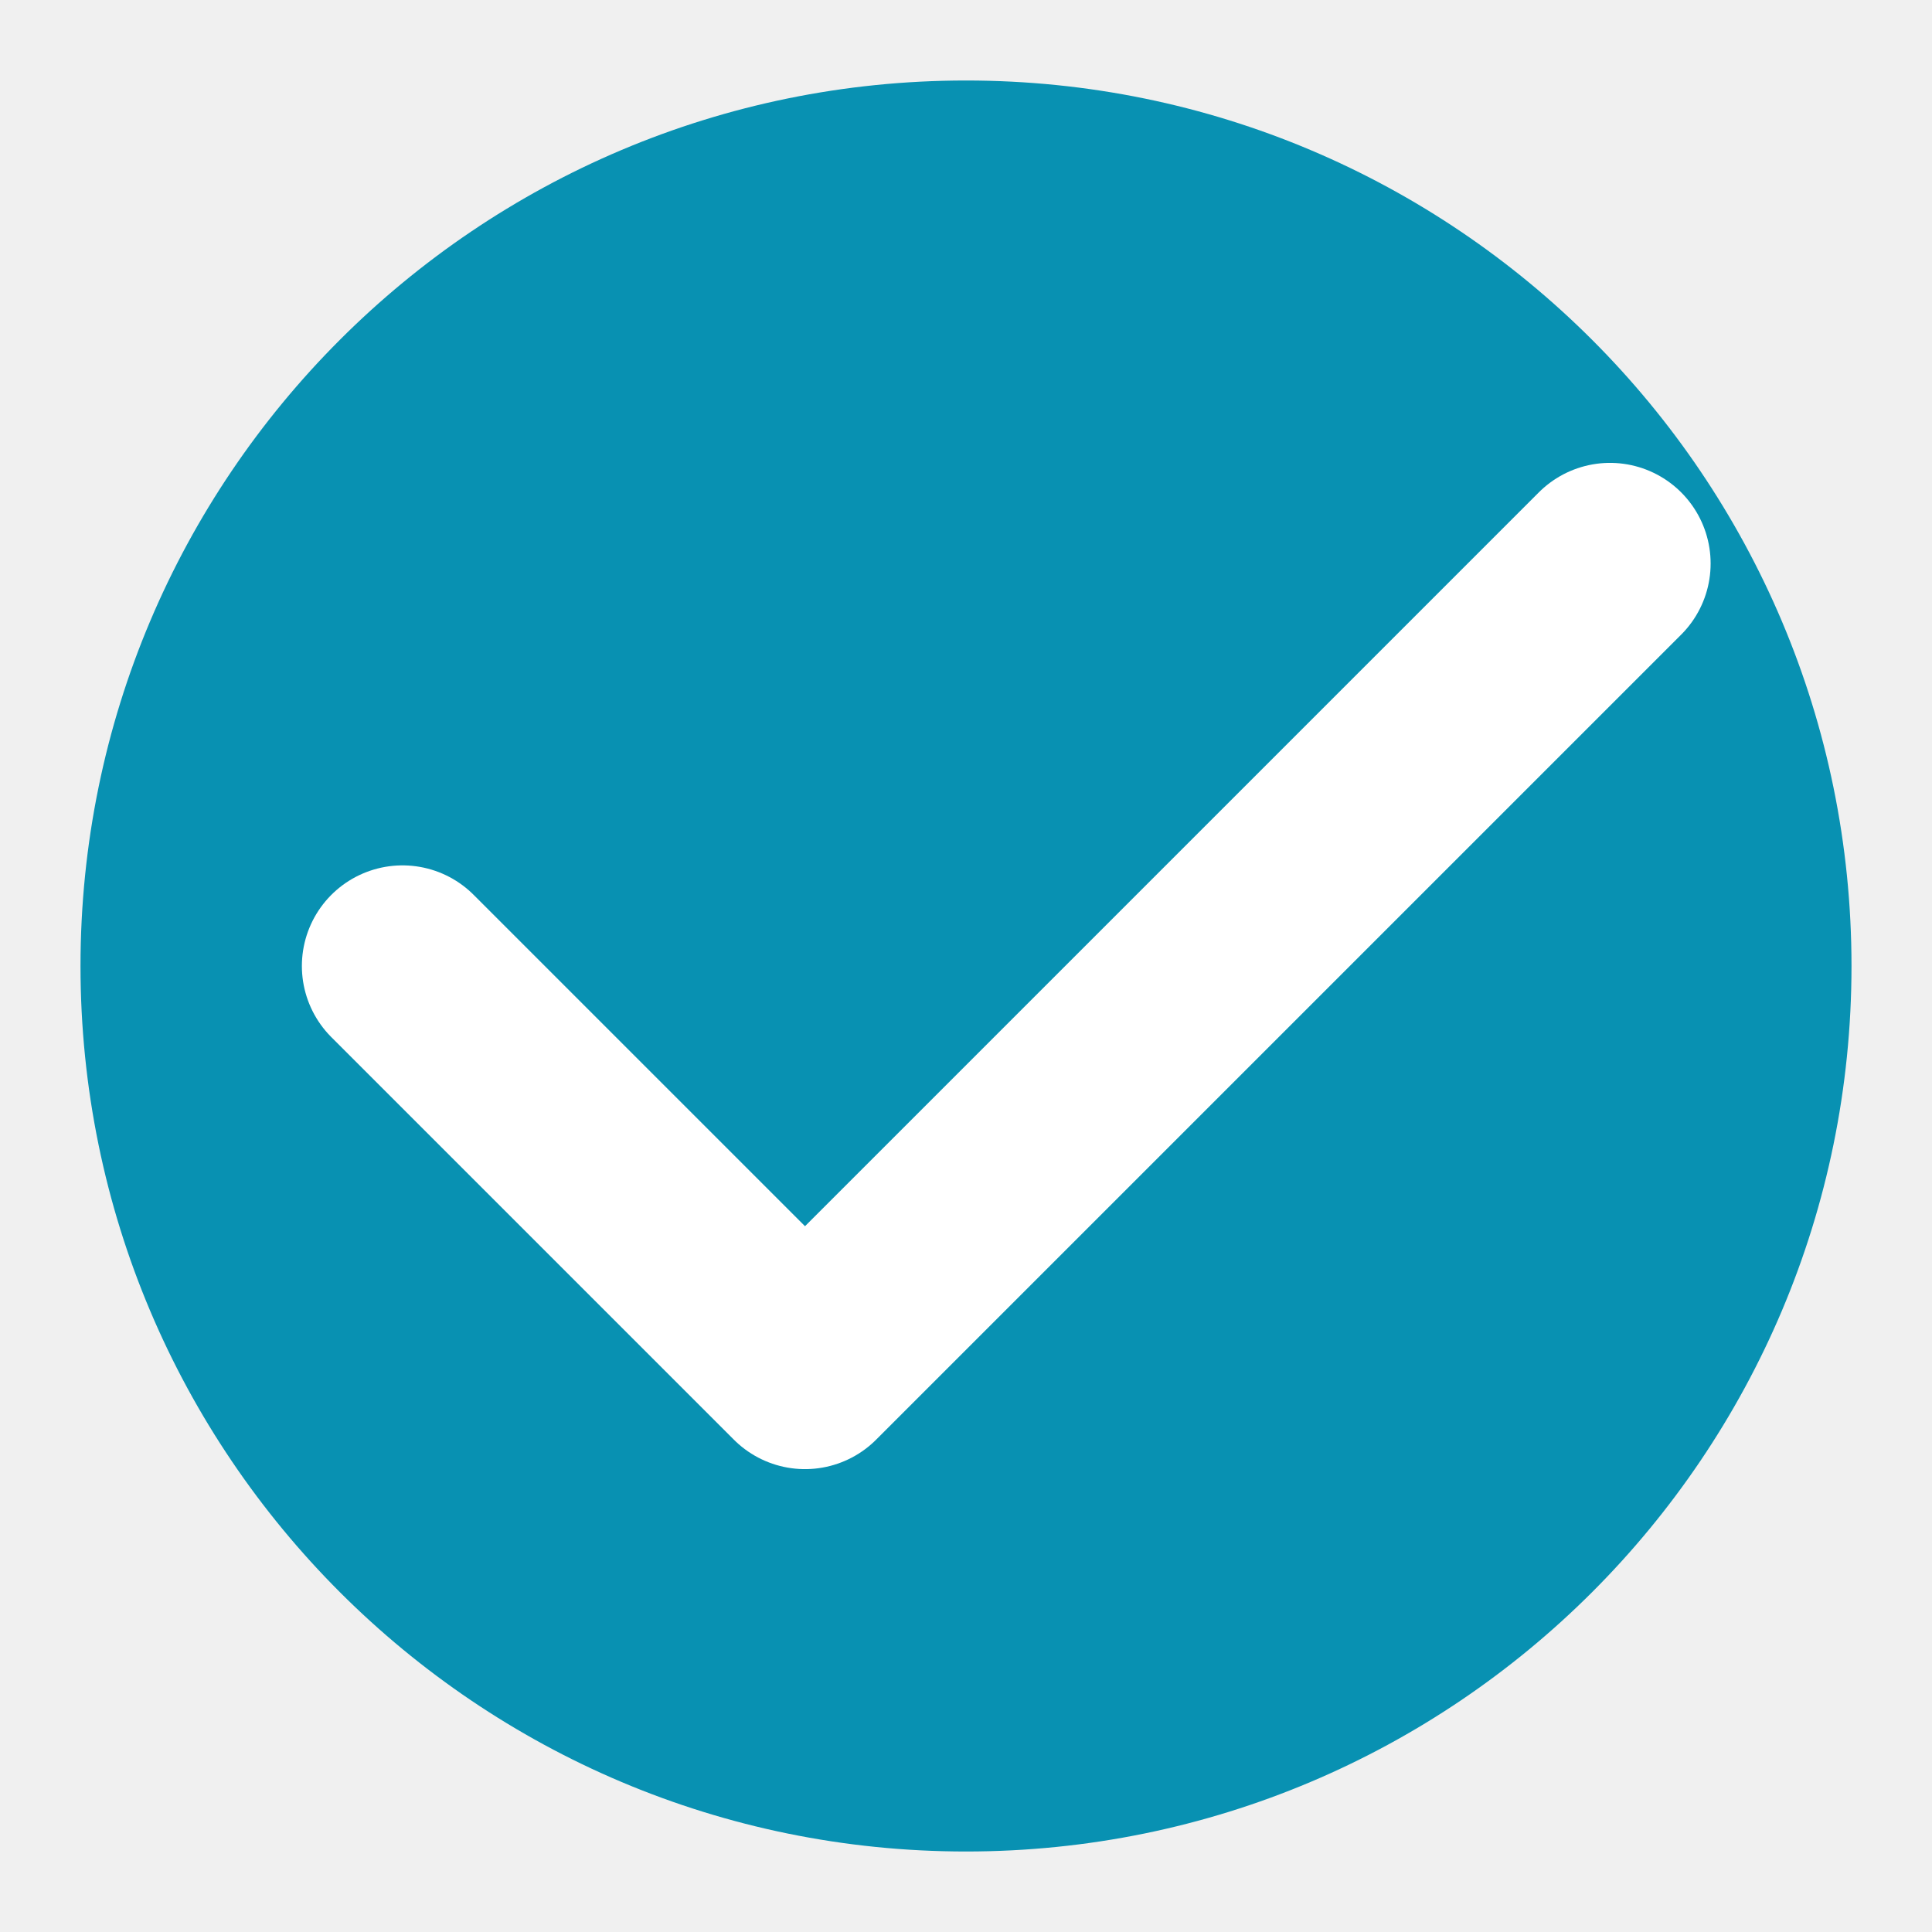
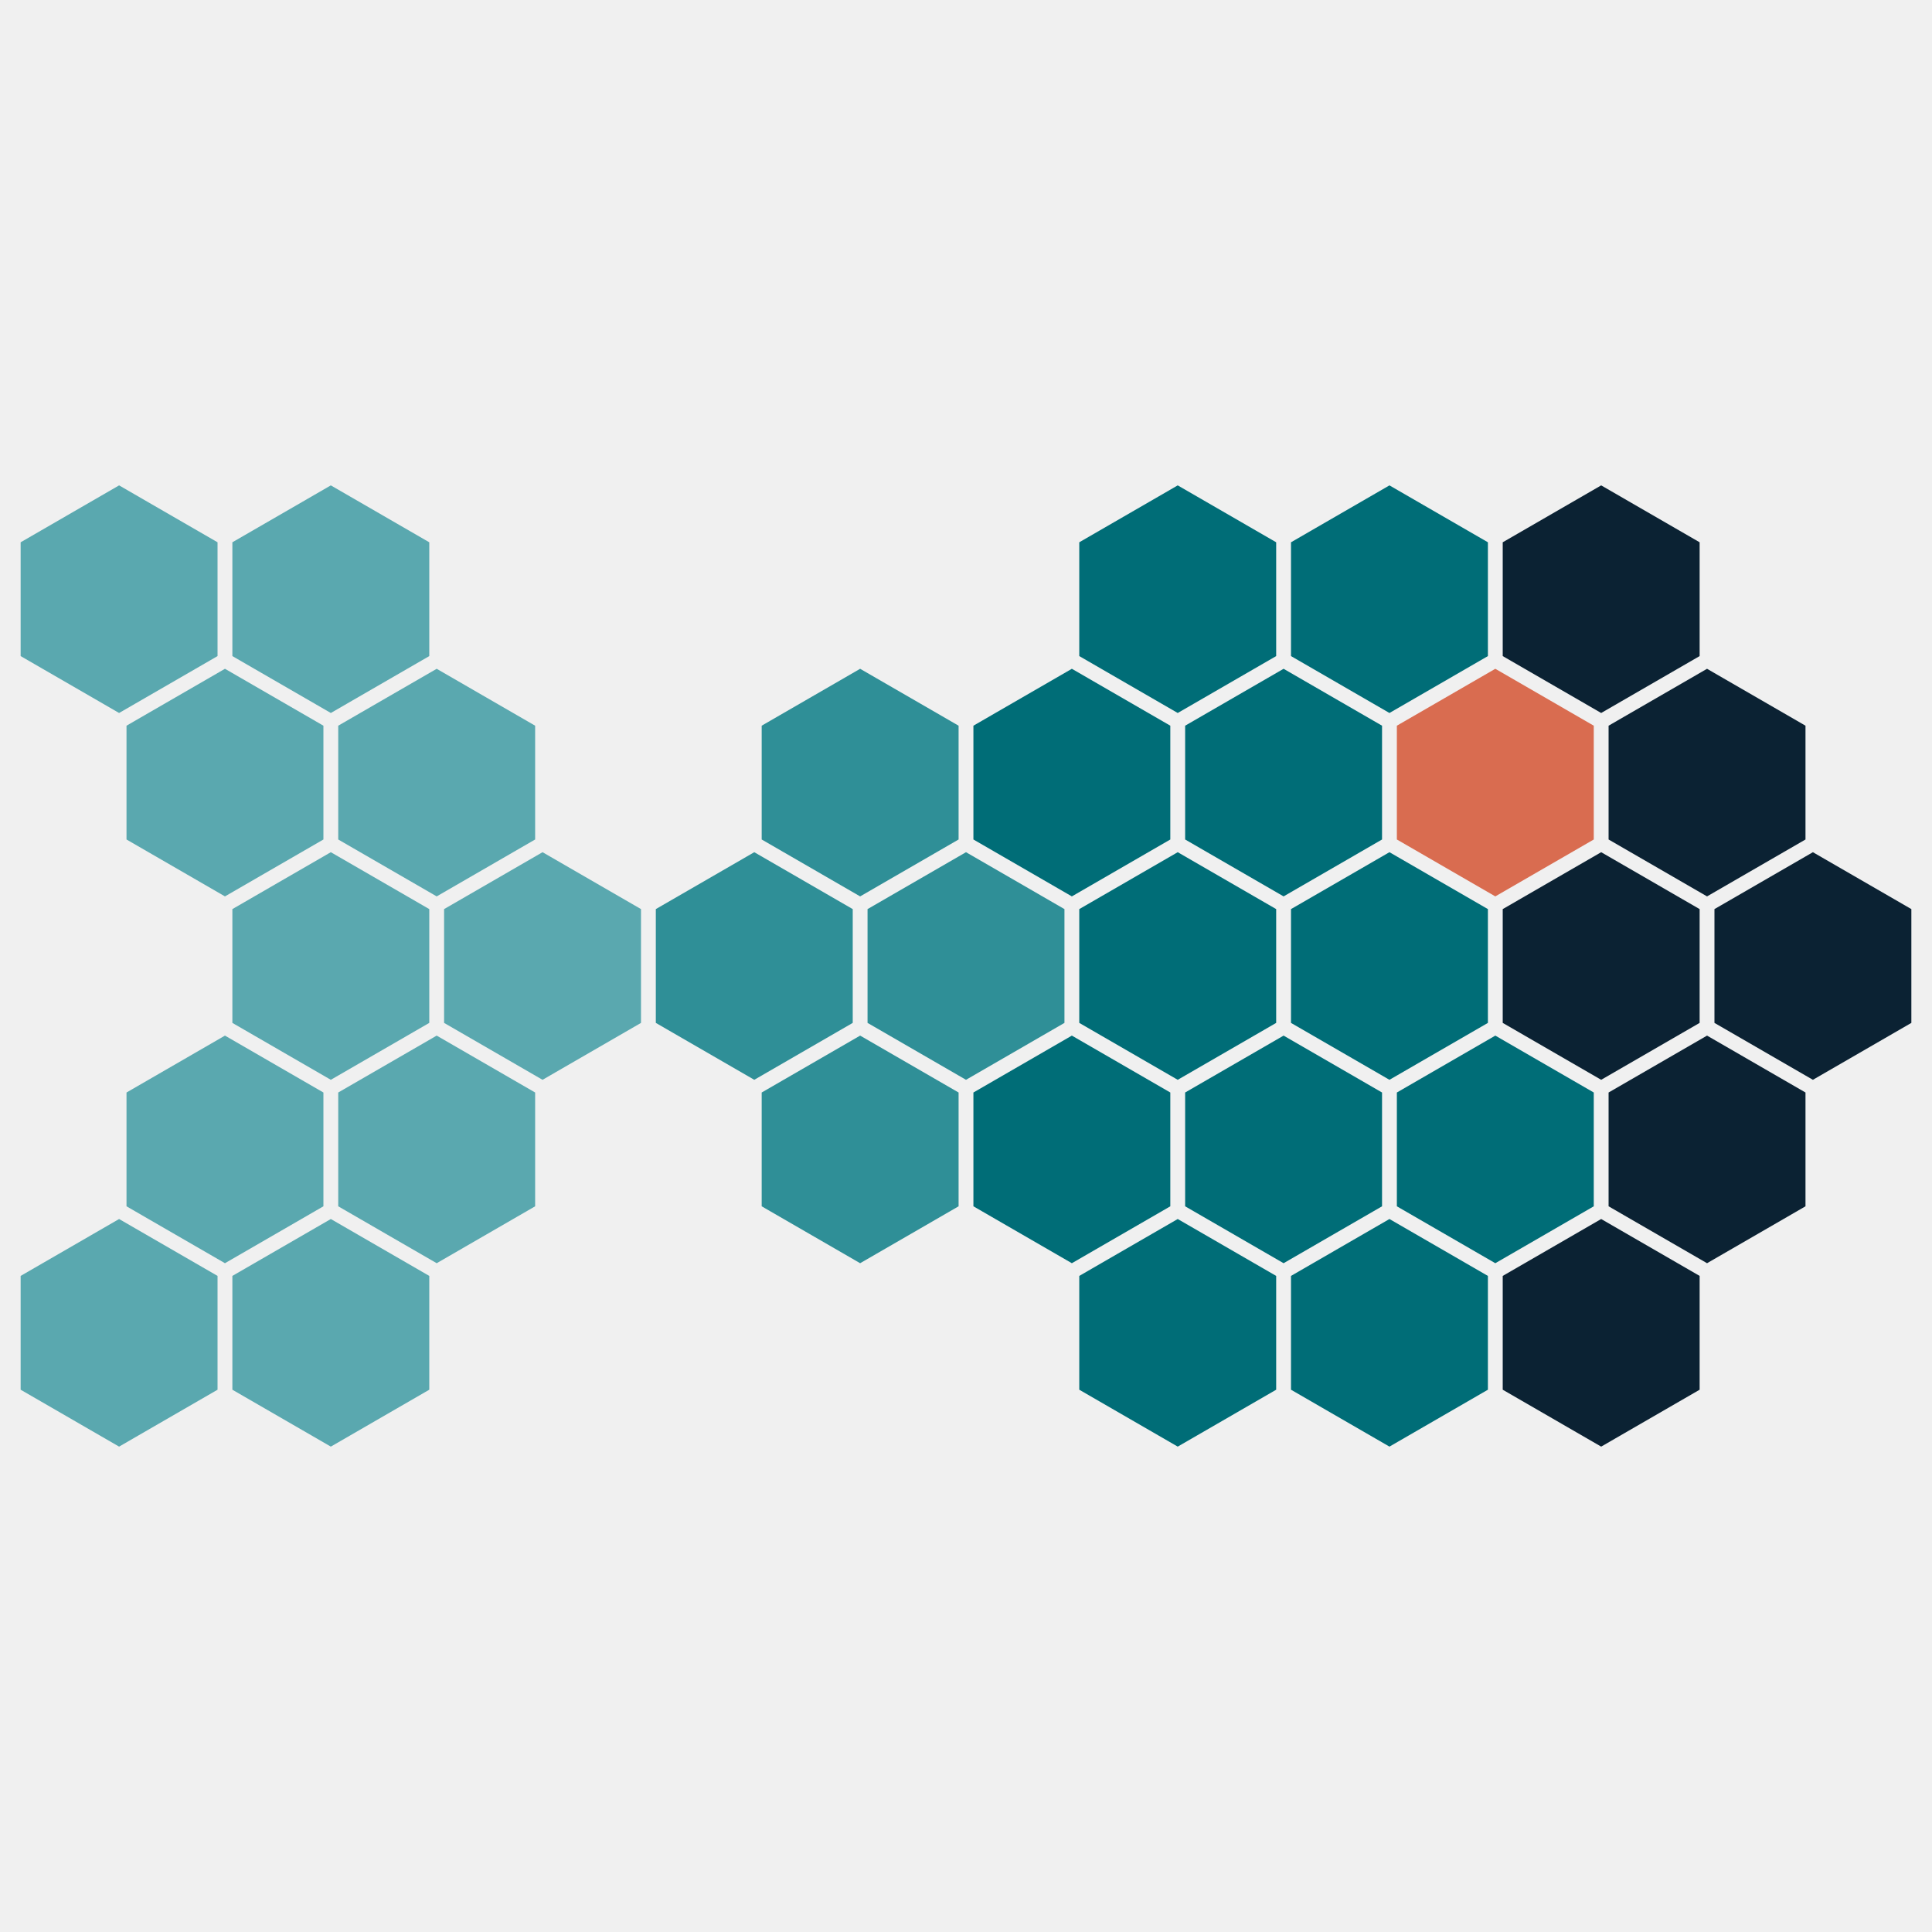
- <svg xmlns="http://www.w3.org/2000/svg" viewBox="0 0 24 24">
-   <circle cx="12" cy="12" r="11" fill="#0891b2" />
-   <path d="M5 12l5 5l10 -10" stroke="white" stroke-width="2.5" fill="none" stroke-linecap="round" stroke-linejoin="round" />
+ <svg xmlns="http://www.w3.org/2000/svg" viewBox="-0.5 -4.5 73 73">
+   <style>
+     .c1 { fill: #5aa8af }
+     .c2 { fill: #2f8f97 }
+     .c3 { fill: #006d77 }
+     .c4 { fill: #0b2233 }
+     .eye { fill: #d96c50 }
+     @media (prefers-color-scheme: dark) {
+       .c1 { fill: #5aa8af }
+       .c2 { fill: #7fbfc5 }
+       .c3 { fill: #b5e0e3 }
+       .c4 { fill: #ffffff }
+       .eye { fill: #e69f8d }
+     }
+   </style>
+   <path class="c1" d="M20 27.70l3.72 2.15v4.3l-3.72 2.15-3.72-2.15v-4.3zM16 20.77l3.72 2.15v4.3l-3.72 2.15-3.72-2.15v-4.3zM16 34.63l3.72 2.15v4.3l-3.72 2.15-3.72-2.15v-4.3zM8 20.77l3.72 2.15v4.3l-3.72 2.15-3.72-2.15v-4.3zM8 34.63l3.72 2.15v4.3l-3.72 2.15-3.72-2.15v-4.3zM12 13.84l3.72 2.15v4.3l-3.72 2.15-3.72-2.15v-4.3zM12 41.56l3.72 2.15v4.3l-3.72 2.15-3.72-2.15v-4.3zM4 13.84l3.72 2.15v4.3l-3.72 2.15-3.72-2.15v-4.3zM4 41.56l3.72 2.15v4.3l-3.72 2.15-3.72-2.15v-4.3zM12 27.70l3.72 2.15v4.3l-3.72 2.15-3.72-2.15v-4.3z" />
+   <path class="c2" d="M28 27.70l3.72 2.15v4.3l-3.72 2.15-3.72-2.15v-4.3zM36 27.70l3.72 2.15v4.3l-3.72 2.15-3.72-2.15v-4.3zM32 20.77l3.72 2.15v4.3l-3.72 2.15-3.72-2.15v-4.3zM32 34.63l3.72 2.15v4.3l-3.72 2.15-3.72-2.15v-4.3z" />
+   <path class="c3" d="M44 27.70l3.72 2.15v4.3l-3.72 2.15-3.72-2.15v-4.3zM52 27.70l3.72 2.15v4.3l-3.72 2.15-3.72-2.15v-4.3zM40 20.77l3.72 2.15v4.3l-3.72 2.15-3.72-2.15v-4.3zM48 20.77l3.72 2.15v4.3l-3.72 2.15-3.72-2.15v-4.3zM40 34.63l3.72 2.15v4.3l-3.72 2.15-3.72-2.15v-4.3zM48 34.63l3.72 2.15v4.3l-3.72 2.15-3.72-2.15v-4.3zM56 34.63l3.72 2.15v4.3l-3.72 2.15-3.72-2.15v-4.3zM44 13.84l3.72 2.15v4.3l-3.72 2.15-3.72-2.15v-4.3zM52 13.84l3.72 2.15v4.3l-3.72 2.15-3.72-2.15v-4.3zM44 41.56l3.72 2.15v4.3l-3.72 2.15-3.72-2.15v-4.3zM52 41.56l3.72 2.15v4.3l-3.72 2.15-3.72-2.15v-4.3z" />
+   <path class="c4" d="M60 27.70l3.72 2.15v4.3l-3.72 2.15-3.72-2.15v-4.3zM68 27.70l3.72 2.15v4.3l-3.72 2.15-3.72-2.15v-4.3zM64 20.77l3.72 2.15v4.3l-3.72 2.15-3.72-2.15v-4.3zM64 34.63l3.72 2.15v4.3l-3.72 2.15-3.72-2.15v-4.3zM60 13.84l3.72 2.15v4.3l-3.72 2.15-3.72-2.15v-4.3zM60 41.56l3.72 2.15v4.3l-3.72 2.15-3.72-2.15v-4.3z" />
+   <path class="eye" d="M56 20.77l3.72 2.15v4.3l-3.72 2.15-3.72-2.15v-4.3z" />
</svg>
